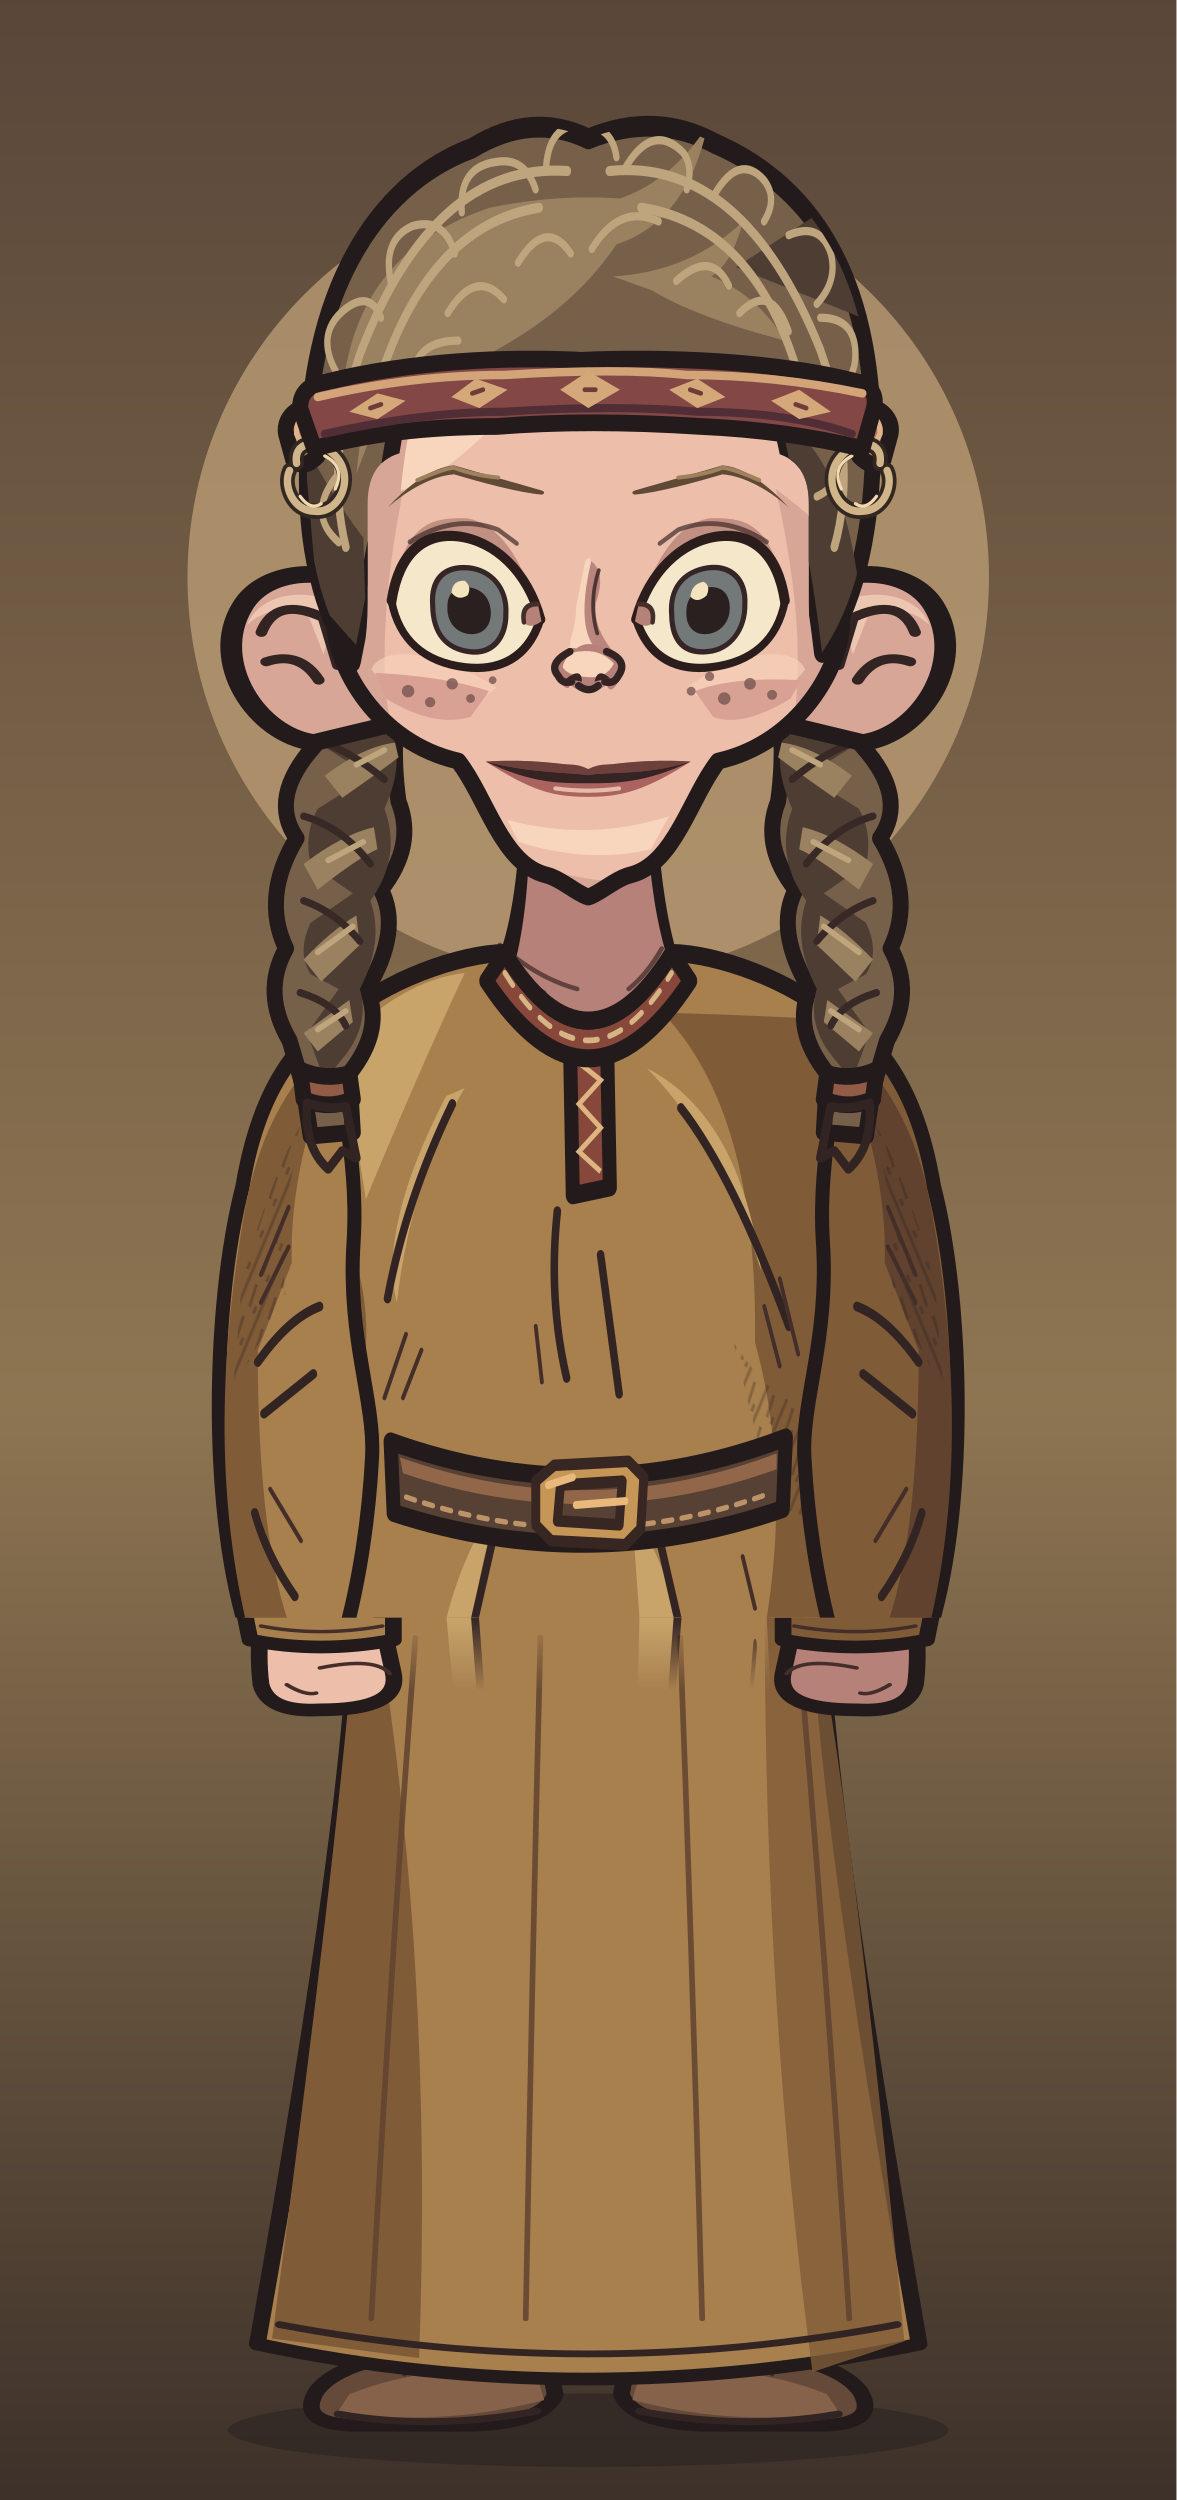
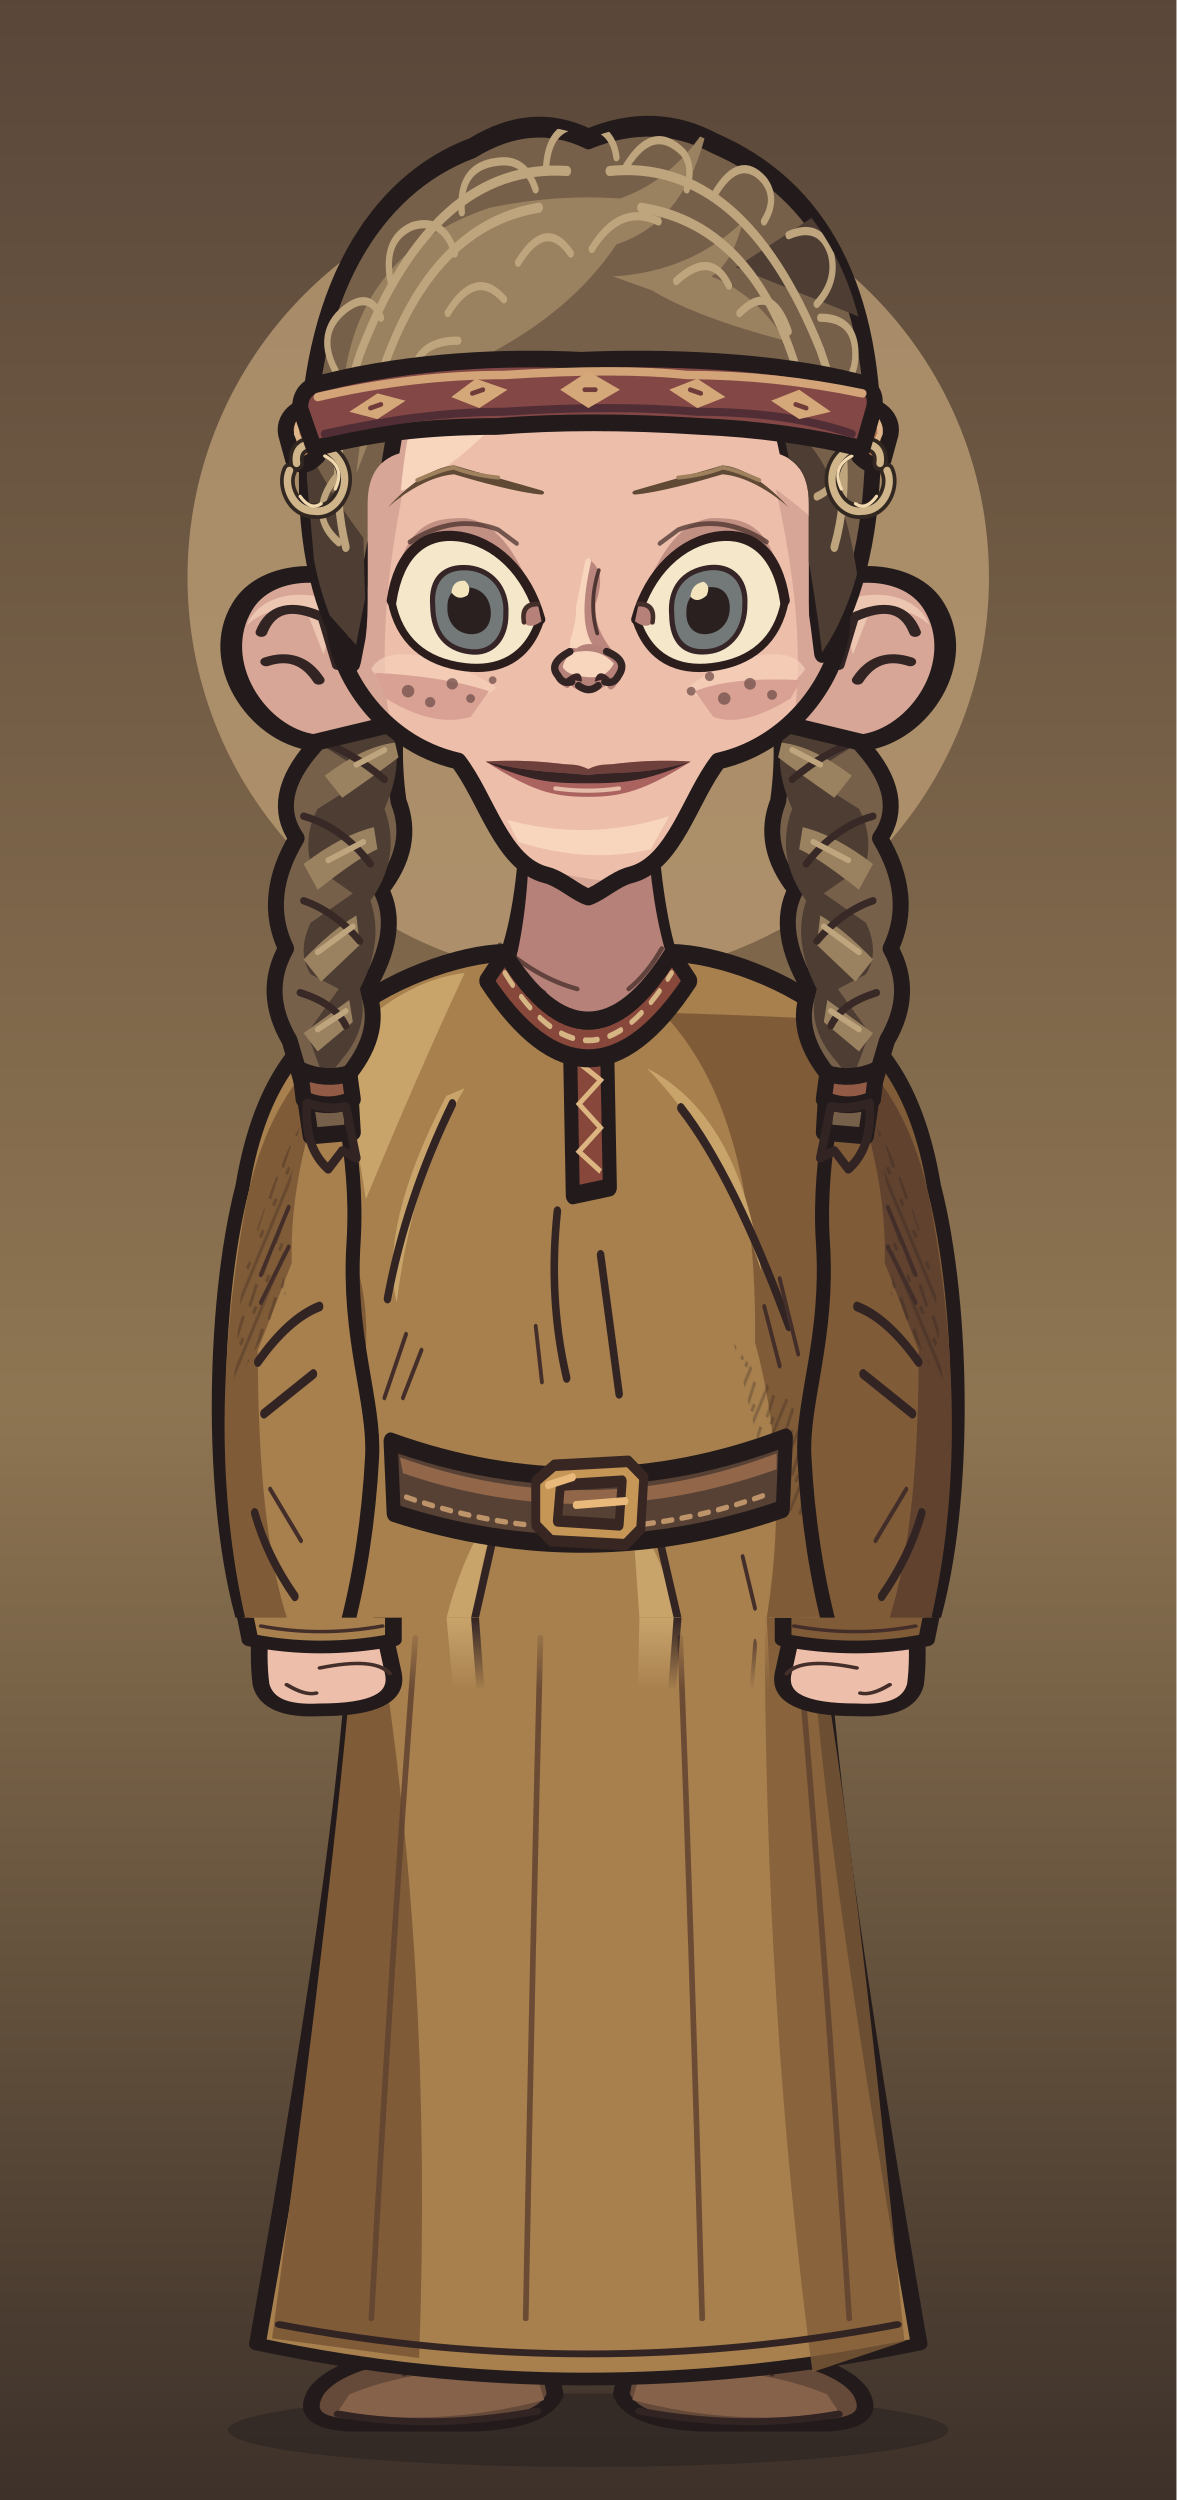
<svg xmlns="http://www.w3.org/2000/svg" xmlns:xlink="http://www.w3.org/1999/xlink" aria-labelledby="title" width="320" height="680" viewBox="0 0 320 680" role="img">
  <defs>
    <style>
      .edge {stroke:#231b1b;stroke-width:4.55;stroke-linecap:round;stroke-linejoin:round}
      .seam {fill:none;stroke:#332424;stroke-width:2.45;stroke-linecap:round;stroke-linejoin:round}
      .etch {fill:none;stroke:#442e2a;stroke-width:1.25;stroke-linecap:round}
      .hair-line {fill:none;stroke:#967661;stroke-width:1.45;stroke-linecap:round}
      .white {fill:#f5e7ca;stroke:#2a1d1c;stroke-width:2.65;stroke-linejoin:round}
      .label {fill:#efdfc1;font:600 20px Georgia,serif}
      .muted {fill:#b8aa96;font:13px 'Segoe UI',sans-serif}
      .section {fill:#dcbb8e;font:600 14px 'Segoe UI',sans-serif}
    </style>
    <linearGradient id="umber" x2="0" y2="1" gradientUnits="objectBoundingBox">
      <stop stop-color="#594639" />
      <stop offset=".56" stop-color="#8e7552" />
      <stop offset="1" stop-color="#3c3029" />
    </linearGradient>
    <linearGradient id="ash" x2="0" y2="1" gradientUnits="objectBoundingBox">
      <stop stop-color="#3b423d" />
      <stop offset=".56" stop-color="#7a7d67" />
      <stop offset="1" stop-color="#242b28" />
    </linearGradient>
    <linearGradient id="rose" x2="0" y2="1" gradientUnits="objectBoundingBox">
      <stop stop-color="#51404a" />
      <stop offset=".56" stop-color="#8a6972" />
      <stop offset="1" stop-color="#372c33" />
    </linearGradient>
    <pattern id="paper-grain" width="63" height="57" patternUnits="userSpaceOnUse">
      <path d="M1 16l2-1m21-4 5-2m16 7 6-1M12 32l3-1m16 11 4-1m20-14 4 1M4 51l5-1m41 0 9-2" fill="none" stroke="#231a1b" stroke-width=".85" opacity=".19" />
      <path d="M4 5l9-1m29 2 2-1M1 40l4-1m12 9 1-1m21-23 4-1m9 12 5-2" fill="none" stroke="#f0dbb5" stroke-width=".85" opacity=".23" />
      <path d="M16 19h.6m13-3h.7m28 6h.7m-39 15h.6m23 4h.6m-12 11h.7m29-39h.7" fill="none" stroke="#21191a" stroke-width="1.2" opacity=".28" stroke-linecap="round" />
    </pattern>
    <pattern id="ink-lines" width="7" height="9" patternUnits="userSpaceOnUse" patternTransform="rotate(28)">
      <path d="M1 -2V10m2.8-8 .6 6m1.9-1v5" stroke="#271d1d" stroke-width=".95" fill="none" opacity=".65" />
    </pattern>
    <radialGradient id="vignette" cx=".5" cy=".39" r=".72">
      <stop offset=".47" stop-color="#20191c" stop-opacity="0" />
      <stop offset="1" stop-color="#20191c" stop-opacity=".48" />
    </radialGradient>
    <g id="firs" fill="currentColor">
      <path d="M10 439Q15 379 12 300L9 220 15 146 15 54 19 80 21 147 28 230 25 326 29 439Z" />
      <path d="M17 169Q27 174 45 174L57 169 49 179 27 187 17 185                M18 194Q29 196 52 192L63 183 56 194 26 205 16 207                M15 225Q46 230 67 218L77 206 71 223 42 238 18 241                M17 252Q48 255 78 245L91 230 84 249 52 266 20 269                M14 282Q40 281 71 278L88 261 84 281 57 291 19 298                M19 312Q43 316 69 310L88 299 84 310 58 322 22 325" />
      <path d="M6 312 0 315V284L11 285M0 266 13 270V250L0 249M0 220 15 221 15 206 0 202                M0 180 16 181V167L0 165M0 141 15 150V138L0 133M0 112 17 127V118L0 104" />
      <path d="M64 440Q55 380 58 324L59 258 63 217 68 222 65 266 68 328 76 440Z                M63 291Q78 294 89 282L100 267 96 283 81 301 62 307                M63 323Q80 323 106 304L98 321 68 339                M63 316Q44 306 37 293L41 307 64 329Z" />
    </g>
    <g id="brambles" fill="none" stroke="currentColor" stroke-linecap="round" stroke-linejoin="round">
      <path stroke-width="3.8" d="M9 440Q13 401 21 380T26 333m-8 57Q39 375 43 352m-28 46Q6 377 0 376M41 440Q41 402 63 385m-20 44q26-6 39-30" />
      <path stroke-width="2" d="M23 364l14-13m-12 4-7-15m20 29 17-4m-15-1 1-11m13 49 2-17m2 14 18-5m-34 32q-12-10-17-10" />
    </g>
    <g id="night-scratches" fill="none" stroke="currentColor" stroke-width="1.2" stroke-linecap="round">
      <path d="M16 113q32-11 54-8m-30 9 16-3m184-40q19-4 44 1m-11 7 19 4                M24 335q33-3 68-16m-44 16 26-4m164-9q31 5 60-3m-39 8 38-3                M27 391q22-6 52-5m168 14q28-8 57-8m-40 11 24-4                M55 178l18-6m177 36 17 3m-12-4 17-1" />
    </g>
    <g id="shirt-setting">
      <rect width="320" height="440" fill="url(#umber)" />
      <path d="M60 187C49 137 74 84 122 63c51-23 107-8 139 35 30 40 23 101-1 135-24 36-65 54-110 49-44-4-79-42-90-95Z" fill="#c2a077" />
      <path d="M53 178C47 128 84 78 129 61m-65 160c22 43 65 68 103 66m82-187c19 20 27 48 24 72" fill="none" stroke="#c6a578" stroke-width="1.3" opacity=".65" />
      <path d="M50 217q24 8 64 1l-15 7-56 6m176-90q39-13 70-5l-26 4 28 2-64 6" fill="#856c54" opacity=".5" />
      <use xlink:href="#firs" style="color:#342827" opacity=".52" transform="translate(-26 8)" />
      <use xlink:href="#firs" style="color:#413128" opacity=".58" transform="translate(340 101) scale(-1 .81)" />
      <use xlink:href="#night-scratches" style="color:#dfbb87" opacity=".28" />
      <use xlink:href="#brambles" style="color:#291f22" opacity=".71" />
      <rect width="320" height="440" fill="url(#vignette)" />
      <rect width="320" height="440" fill="url(#paper-grain)" />
    </g>
    <g id="armor-setting">
      <rect width="320" height="440" fill="url(#ash)" />
      <path d="M48 164c1-51 34-91 83-101 48-11 98 1 130 36 37 39 36 93 8 136-20 30-75 59-121 49-56-12-101-60-100-120Z" fill="#a5a48a" />
      <path d="M54 144q8-48 53-66m108 5c39 15 61 39 68 68m-44 107q-41 31-93 30" fill="none" stroke="#bec0a0" stroke-width="1.2" opacity=".56" />
      <path d="M42 173q49-4 68 3l-43 6 25 3-49 4m151 35q47 10 104-6l-26 14-62 8Z" fill="#707764" opacity=".48" />
      <use xlink:href="#firs" style="color:#27312c" opacity=".64" transform="translate(-36 30)" />
      <use xlink:href="#firs" style="color:#303833" opacity=".75" transform="translate(324 45) scale(-.86 1.03)" />
      <use xlink:href="#brambles" style="color:#252a27" opacity=".62" transform="translate(319 10) scale(-1 1)" />
      <use xlink:href="#night-scratches" style="color:#d8d8a9" opacity=".28" transform="translate(-2 21)" />
      <rect width="320" height="440" fill="url(#vignette)" />
      <rect width="320" height="440" fill="url(#paper-grain)" />
    </g>
    <g id="woman-setting">
      <rect width="320" height="440" fill="url(#rose)" />
      <path d="M56 160C60 107 95 74 142 65c47-9 100 15 121 50 23 39 19 90-12 126-31 39-73 55-115 44-52-13-85-74-80-125Z" fill="#b18b83" />
      <path d="M61 126c15-36 40-55 84-63m97 38c27 25 36 61 29 98m-201 25q14 29 42 47" fill="none" stroke="#d0a69a" stroke-width="1.2" opacity=".58" />
      <path d="M44 235q40-4 76-1l-20 6-36 2 19 3-44 5m183-50q35 3 60-3l-24 9-31 2" fill="#775d65" opacity=".6" />
      <use xlink:href="#firs" style="color:#3b2b34" opacity=".58" transform="translate(-20 84) scale(.86 .91)" />
      <use xlink:href="#firs" style="color:#3d2e39" opacity=".68" transform="translate(327 54) scale(-.85 .98)" />
      <path d="M300 440q-2-82-6-173l-9-103 7-35 12 42 9 98 7 171Z                M294 195q-10-18-25-24l-15-1 13-4 11 2 18 15                M285 162q-13-22-34-27l-7 4 7-11 17 4 20 17                M303 242q-18-23-36-27l-13 3 15-9 11 2 21 15" fill="#3a2b33" opacity=".64" />
      <use xlink:href="#brambles" style="color:#2d2229" opacity=".8" transform="translate(12 6)" />
      <use xlink:href="#night-scratches" style="color:#e1b8a8" opacity=".28" transform="translate(0 7)" />
      <rect width="320" height="440" fill="url(#vignette)" />
      <rect width="320" height="440" fill="url(#paper-grain)" />
    </g>
    <pattern id="mail-rings" width="14" height="13" patternUnits="userSpaceOnUse" patternTransform="rotate(-7)">
      <path d="M-1 2q3-3 6 0 1 3-2 5Q0 8-1 5M6 2q3-3 6 0 1 3-2 5Q7 8 6 5M3 8q3-3 6 0 1 3-2 5-3 1-4-2M10 8q3-3 6 0" fill="none" stroke="#2d2c28" stroke-width="1.6" stroke-linecap="round" />
      <path d="M-.5 4q1.5-2 3-1m5 1q1.4-2 3-1M4 10q1.5-2 3-1m4 1q1.4-2 3-1" fill="none" stroke="#9a9b87" stroke-width="1.12" opacity=".78" stroke-linecap="round" />
    </pattern>
    <pattern id="armor-plates" width="47" height="24" patternUnits="userSpaceOnUse" patternTransform="translate(4 4) rotate(2)">
      <path d="M1 0l21 .7 1 18-3 3-17-1-1-4Zm24 1 19-1 2 15-3 7-19-2Z" fill="#85867a" stroke="#352e2a" stroke-width="1.75" stroke-linejoin="round" />
      <path d="M2 2l18 .2-.2 4L5 7 4 17Zm24 0 16-1 1 4-14 2-3 10Z" fill="#a9a58d" />
      <path d="M19 4l4 14-3 3-16-1 13-4Zm22 2 4 10-2 5-17-1 13-4Z" fill="#62655f" />
      <path d="M7 7l1-.5m6 12 3-2m16-7 5-1m-7 5 4-2" fill="none" stroke="#d0c0a0" stroke-width=".9" opacity=".76" />
      <path d="M6 12q2-2 2.7 1-1 2.2-2.7.5Zm12 1q1.8-2 2.4.6-1 2.6-2.5.8Zm11 1q1-2.2 2.8-1-.2 2.9-2.8 2.1Zm12-2q2.2-1.4 2.3.8-1 2.3-2.3.5Z" fill="#3c342d" />
    </pattern>
    <clipPath id="portrait-frame">
      <rect width="320" height="440" />
    </clipPath>
    <clipPath id="wardrobe-torso-mask">
      <path d="M133 273 C119 273 93 280 80 290 C77 305 86 322 84 346 C82 370 91 386 90 400 C89 415 86 431 81 445 H239 C234 431 231 415 230 400 C229 386 238 370 236 346 C234 322 243 305 240 290 C227 280 201 273 187 273 Q160 307 133 273Z" />
    </clipPath>
    <clipPath id="face-shape-clip">
      <path d="M 160 54 C 194 54 221 71 225 128 C 226 143 229 156 229 169 C 229 181 217.52 202 195.4 207 C 187.636 217 183.5 235 171.44 238 C 167.44 239 163.168 243 160 244 C 156.832 243 152.56 239 148.56 238 C 136.5 235 132.364 217 124.6 207 C 102.48 202 91 181 91 169 C 91 156 94 143 95 128 C 99 71 126 54 160 54 Z" />
    </clipPath>
    <clipPath id="face-features-eye-left">
      <path d="M-21 0 C-19 -13 -12 -19 -3 -19 C7 -19 16 -12 19.5 0 C16 11 8 15 -1 15 C-12 15 -19 10 -21 0Z" />
    </clipPath>
    <clipPath id="face-features-eye-right">
      <path d="M-21 0 C-19 -13 -12 -19 -3 -19 C7 -19 16 -12 19.5 0 C16 11 8 15 -1 15 C-12 15 -19 10 -21 0Z" />
    </clipPath>
    <clipPath id="face-features-nose-bridge">
      <path d="M154 144H167V179L172 185V187H149V185L154 179Z" />
    </clipPath>
    <clipPath id="headgear-hair-face">
      <path d="M25 0H295V337H25ZM110 122.982Q100 124.982 100 136.982V164Q100 178 96 186Q160 177 224 186Q220 178 220 164V136.982Q220 124.982 210 122.982Z" />
    </clipPath>
    <clipPath id="hair-crown-clip">
      <path d="M93 176Q79 159 80 133C80 96 99 72 127 64Q144 56 160 62Q179 56 196 63C226 73 242 95 241 131Q240 159 226.5 174Q223 151 214 121Q196 108 177 119 Q157 126 141 115 Q123 108 106 121Q101 145 93 176Z" />
    </clipPath>
    <clipPath id="full-costume-join-outline">
      <path d="M97 435 Q97 500 70 700 Q159 725 250 700 Q223 495 223 435Z" />
    </clipPath>
    <linearGradient id="full-costume-join-fade" x1="0" y1="0" x2="0" y2="1">
      <stop offset="0" stop-color="#fff" />
      <stop offset="1" stop-color="#000" />
    </linearGradient>
    <mask id="full-costume-join-mask" maskUnits="userSpaceOnUse" x="0" y="440" width="320" height="26">
      <rect x="0" y="440" width="320" height="26" fill="url(#full-costume-join-fade)" />
    </mask>
  </defs>
  <g data-part="full-costume">
    <rect width="320" height="680" fill="url(#umber)" />
    <circle cx="160" cy="157" r="109" fill="#b99b73" opacity=".8" />
    <ellipse cx="160" cy="661" rx="98" ry="10" fill="#261f20" opacity=".5" />
    <g transform="matrix(1 0 0 .76 0 105.6)">
      <g>
        <g transform="translate(9 0)">
          <path d="M99 689Q119 683 138 691L142 718Q139 728 120 729H86Q72 728 77 717Q82 708 99 704Z" fill="#654939" class="edge" />
          <path d="M86 718Q108 706 137 711L139 720Q110 730 83 724Z" fill="#87624a" />
          <path d="M101 711L103 700Q115 704 136 707" class="etch" />
          <path d="M83 725Q108 731 137 724" class="seam" />
        </g>
      </g>
      <g transform="translate(320 0) scale(-1 1)">
        <g transform="translate(9 0)">
          <path d="M99 689Q119 683 138 691L142 718Q139 728 120 729H86Q72 728 77 717Q82 708 99 704Z" fill="#654939" class="edge" />
          <path d="M86 718Q108 706 137 711L139 720Q110 730 83 724Z" fill="#87624a" />
          <path d="M101 711L103 700Q115 704 136 707" class="etch" />
          <path d="M83 725Q108 731 137 724" class="seam" />
        </g>
      </g>
      <path d="M97 435 Q97 500 70 700 Q159 725 250 700 Q223 495 223 435Z" fill="#a8804e" class="edge" />
      <path d="M102 437 Q118 562 114 705 L74 698 Q92 522 97 437Z" fill="#805b37" />
      <path d="M208 439Q208 582 221 710 L246 699 Q231 499 221 437Z" fill="#805b37" opacity=".79" />
      <path d="M113 447 Q107 550 101 691" fill="none" stroke="#60422f" stroke-width="1.55" stroke-linecap="round" opacity=".85" />
      <path d="M147 447 Q145 550 143 691" fill="none" stroke="#60422f" stroke-width="1.55" stroke-linecap="round" opacity=".85" />
      <path d="M185 447 Q188 550 191 691" fill="none" stroke="#60422f" stroke-width="1.55" stroke-linecap="round" opacity=".85" />
      <path d="M217 447 Q224 550 231 691" fill="none" stroke="#60422f" stroke-width="1.55" stroke-linecap="round" opacity=".85" />
      <path d="M76 693Q160 714 244 693" class="seam" />
      <g clip-path="url(#full-costume-join-outline)" mask="url(#full-costume-join-mask)">
        <use transform="matrix(1 0 0 -4 0 2200)" xlink:href="#full-costume-upper" />
      </g>
      <g>
-         <path d="M71 441 Q70 454 71 464 Q73 474 87 473Q109 473 107 460 L104 442Z" fill="#edbeaa" class="edge" />
+         <path d="M71 441 Q70 454 71 464 Q73 474 87 473Q109 473 107 460 L104 442Z" fill="#edbeaa" class="edge" data-part="hand" />
        <path d="M87 458Q102 454 106 460 M78 464q5 4 8 3" class="etch" />
        <path d="M66 435H107L107 448Q87 453 68 448Z" fill="#a8804e" class="edge" />
        <path d="M71 443Q87 447 104 443" class="etch" />
      </g>
      <g transform="translate(320 0) scale(-1 1)">
-         <path d="M71 441 Q70 454 71 464 Q73 474 87 473Q109 473 107 460 L104 442Z" fill="#b68179" class="edge" />
+         <path d="M71 441 Q70 454 71 464 Q73 474 87 473Q109 473 107 460 L104 442Z" fill="#edbeaa" class="edge" data-part="hand" />
        <path d="M87 458Q102 454 106 460 M78 464q5 4 8 3" class="etch" />
        <path d="M66 435H107L107 448Q87 453 68 448Z" fill="#805b37" class="edge" />
        <path d="M71 443Q87 447 104 443" class="etch" />
      </g>
    </g>
  </g>
  <g clip-path="url(#portrait-frame)" id="full-costume-upper">
    <g data-part="neck">
      <g id="face-shape-neck">
        <path d="M 144 219 Q 143 249 137 263 Q 130 270 114 278 L 131 301 189 301 206 278 Q 190 270 183 263 Q 178 250 176 219 Z" fill="#e0b09f" class="edge" />
        <path d="M 144 224 176 224 Q 177 247 182 262 Q 178 275 160 277 Q 142 275 139 266 Q 144 249 144 224 Z" fill="#b68179" />
        <path d="M 136 257 q 10 9 21 12 m -16 -3 7 4 m 32 -12 q -4 7 -9 11" class="etch" opacity=".75" />
      </g>
    </g>
    <g data-part="wardrobe" transform="matrix(0.84 0 0 1.08 25.6 -35.6)">
      <path d="M91 284 C69 291 54 304 48 332 C38 362 37 415 50 445 H92 L109 336Z" fill="#a8804e" class="edge" />
      <path d="M49 337 Q56 308 80 294 Q63 326 64 351 L53 373 Q53 421 64 444 H50 Q35 397 49 337Z" fill="#805b37" />
      <path d="M48 354 Q59 326 68 315 Q59 342 62 359 L45 383Z" fill="url(#ink-lines)" opacity=".44" />
      <path d="M53 376 q10 -11 20 -14 m-18 27 16 -10 M52 414 q4 11 13 21" class="seam" />
      <path d="M54 354 l9 -17 m-9 24 9 -14 m-6 61 10 13" class="etch" />
      <g transform="translate(320 0) scale(-1 1)">
        <path d="M91 284 C69 291 54 304 48 332 C38 362 37 415 50 445 H92 L109 336Z" fill="#805b37" class="edge" />
        <path d="M49 337 Q56 308 80 294 Q63 326 64 351 L53 373 Q53 421 64 444 H50 Q35 397 49 337Z" fill="#60422f" />
        <path d="M48 354 Q59 326 68 315 Q59 342 62 359 L45 383Z" fill="url(#ink-lines)" opacity=".44" />
        <path d="M53 376 q10 -11 20 -14 m-18 27 16 -10 M52 414 q4 11 13 21" class="seam" />
        <path d="M54 354 l9 -17 m-9 24 9 -14 m-6 61 10 13" class="etch" />
      </g>
      <path d="M133 273 C119 273 93 280 80 290 C77 305 86 322 84 346 C82 370 91 386 90 400 C89 415 86 431 81 445 H239 C234 431 231 415 230 400 C229 386 238 370 236 346 C234 322 243 305 240 290 C227 280 201 273 187 273 Q160 307 133 273Z" fill="#a8804e" />
      <g data-part="torso" clip-path="url(#wardrobe-torso-mask)">
        <path d="M80 296 Q99 280 120 278 Q105 303 88 335Z" fill="#c8a46b" />
        <path d="M184 288 Q227 289 240 290 L257 444 H217 Q226 405 214 371 Q215 313 184 288Z" fill="#805b37" />
        <path d="M81 344 Q91 359 87 381 L72 402 L64 359Z" fill="#805b37" />
        <path d="M207 371 Q223 390 235 386 L234 416 L220 412Z" fill="url(#ink-lines)" opacity=".42" />
        <path d="M120 307 Q103 329 98 361 Q92 342 114 309Z M179 302 Q209 314 216 353 Q203 321 179 302Z" fill="#c8a46b" />
        <path d="M133 409 Q124 426 123 444 H113 Q119 423 133 409Z M174 412 Q184 426 192 445 H177Z" fill="#c8a46b" />
        <path d="M116 311 Q101 335 95 360 M190 312 Q207 329 225 367 M150 338 q-3 22 3 42 m11 -31 6 35 M129 421 l-7 24 m60 -28 8 27" class="seam" />
        <path d="M101 369 l-7 16 m12 -12 -6 12 M222 355 l6 19 m-11 -12 5 15 M143 367 l2 14 m65 44 4 13" class="etch" />
        <path d="M154 292h12l1 40-12 2Z" fill="#87483b" class="edge" />
        <path d="M156 300l8 5-7 6 7 6-7 6 7 5" fill="none" stroke="#ddb581" stroke-width="1.4" />
        <path d="M133 273 Q160 307 187 273 L193 280 Q160 319 127 280Z" fill="#87483b" class="edge" />
        <path d="M133 278 Q160 312 187 278" fill="none" stroke="#d6b585" stroke-width="1.45" stroke-dasharray="4 4" stroke-linecap="round" />
      </g>
      <path d="M133 273 C119 273 93 280 80 290 C77 305 86 322 84 346 C82 370 91 386 90 400 C89 415 86 431 81 445 H239 C234 431 231 415 230 400 C229 386 238 370 236 346 C234 322 243 305 240 290 C227 280 201 273 187 273 Q160 307 133 273Z" fill="none" class="edge" />
      <g data-part="belt" clip-path="url(#wardrobe-torso-mask)">
        <path d="M96 396 Q160 414 224 395 L223 413 Q160 430 97 414Z" fill="#574034" class="edge" />
        <path d="M99 400 Q160 417 221 399 L221 403 Q160 420 100 404Z" fill="#916649" />
        <path d="M101 410 Q160 426 219 409" fill="none" stroke="#bd9369" stroke-width="1.35" stroke-dasharray="3 3" stroke-linecap="round" />
        <path d="M149 402l24 -1 5 4-1 13-5 4-24 -1-5 -4v-11Z M151 407l-1 9 20 1 1 -11Z" fill="#c69657" fill-rule="evenodd" stroke="#372621" stroke-width="2.9" stroke-linejoin="round" />
        <path d="M156 412l16 -1m-25 -4 8 -2" fill="none" stroke="#e9b97b" stroke-width="2" stroke-linecap="round" />
      </g>
    </g>
    <g id="hair-braid" transform="matrix(0.956 0 0 1 7.059 0)">
      <g transform="translate(0 10)">
        <path d="M220 155C232 169 227 181 238 193Q251 207 243 218q10 16 3 30 7 12-1 25l-4 13-2 13-12-1 1-16q-10-12-5-23-10-16-4-27-10-12-5-24C218 181 208 169 220 155Z" fill="#77604a" class="edge" />
        <path d="M229 184Q235 188 237 192l-15 9 15 9q4 7 2 15l-12 8 12 8q4 8 0 14l-8 4 9 12-5 13-5-6q-8-9-5-19-7-13-3-24-9-12-4-25-7-15 0-24Z" fill="#4d3d33" />
        <path d="M215 192q9 1 20 9l-5 6q-12-8-16-11Zm6 23q9 2 20 10l-4 7q-12-9-17-11Zm5 24q7 4 15 12l-5 6-11-10Zm2 23 13 9-4 5-10-8Z" fill="#9a8160" />
        <path d="M218 202q10-8 20-11m-16 34q8-10 19-13m-16 34q7-8 16-11m-12 34q3-6 13-9" fill="none" stroke="#382927" stroke-width="2" stroke-linecap="round" stroke-linejoin="round" />
        <path d="M218 194l8 4m-2 21 10 5m-7 18 10 7m-8 16 8 5" fill="none" stroke="#bea57d" stroke-width="1.6" stroke-linecap="round" stroke-linejoin="round" />
        <path d="M228 282q7 2 14-1l-1 8q-7 3-14 0Z" fill="#925b45" class="edge" />
        <path d="M229 291q5 1 11-1 1 12-6 18l-4-5-4 2Z" fill="#4d3d33" class="seam" />
      </g>
      <g transform="translate(320 0) scale(-1 1)">
        <g transform="translate(0 10)">
          <path d="M220 155C232 169 227 181 238 193Q251 207 243 218q10 16 3 30 7 12-1 25l-4 13-2 13-12-1 1-16q-10-12-5-23-10-16-4-27-10-12-5-24C218 181 208 169 220 155Z" fill="#77604a" class="edge" />
          <path d="M229 184Q235 188 237 192l-15 9 15 9q4 7 2 15l-12 8 12 8q4 8 0 14l-8 4 9 12-5 13-5-6q-8-9-5-19-7-13-3-24-9-12-4-25-7-15 0-24Z" fill="#4d3d33" />
          <path d="M215 192q9 1 20 9l-5 6q-12-8-16-11Zm6 23q9 2 20 10l-4 7q-12-9-17-11Zm5 24q7 4 15 12l-5 6-11-10Zm2 23 13 9-4 5-10-8Z" fill="#9a8160" />
          <path d="M218 202q10-8 20-11m-16 34q8-10 19-13m-16 34q7-8 16-11m-12 34q3-6 13-9" fill="none" stroke="#382927" stroke-width="2" stroke-linecap="round" stroke-linejoin="round" />
          <path d="M218 194l8 4m-2 21 10 5m-7 18 10 7m-8 16 8 5" fill="none" stroke="#bea57d" stroke-width="1.6" stroke-linecap="round" stroke-linejoin="round" />
          <path d="M228 282q7 2 14-1l-1 8q-7 3-14 0Z" fill="#925b45" class="edge" />
          <path d="M229 291q5 1 11-1 1 12-6 18l-4-5-4 2Z" fill="#4d3d33" class="seam" />
        </g>
      </g>
    </g>
    <g id="face-shape">
      <g id="face-shape-ears">
        <g transform="translate(101 179) scale(-1.3 1)">
          <path d="M -4 -15 C 7 -26 22 -25 27 -14 C 34 1 24 21 12 23 L -4 18 Z" fill="#d7a696" class="edge" />
          <path d="M 7 -15 C 16 -20 24 -16 26 -9 C 22 -14 16 -14 13 -11 L 10 -1 Z" fill="#f8d6be" opacity=".66" />
          <path d="M 23 -7 Q 20 -17 10 -11 L 7 2 M 22 1 Q 15 -2 11 6" class="seam" />
        </g>
        <g transform="translate(219 179) scale(1.3 1)">
          <path d="M -4 -15 C 7 -26 22 -25 27 -14 C 34 1 24 21 12 23 L -4 18 Z" fill="#d7a696" class="edge" />
          <path d="M 7 -15 C 16 -20 24 -16 26 -9 C 22 -14 16 -14 13 -11 L 10 -1 Z" fill="#f8d6be" opacity=".66" />
          <path d="M 23 -7 Q 20 -17 10 -11 L 7 2 M 22 1 Q 15 -2 11 6" class="seam" />
        </g>
      </g>
      <path d="M 160 54 C 194 54 221 71 225 128 C 226 143 229 156 229 169 C 229 181 217.52 202 195.4 207 C 187.636 217 183.5 235 171.44 238 C 167.44 239 163.168 243 160 244 C 156.832 243 152.56 239 148.56 238 C 136.5 235 132.364 217 124.6 207 C 102.48 202 91 181 91 169 C 91 156 94 143 95 128 C 99 71 126 54 160 54 Z" fill="#edbeaa" />
      <g clip-path="url(#face-shape-clip)">
        <path d="M 70 141 Q 104 91 123 84 Q 102 148 105 189 Q 110 231 160 239 Q 192 244 211 214 Q 223 186 211 133 Q 235 151 250 174 L 250 265 70 265 Z" fill="#d8a697" />
        <path d="M 109 133.5 Q 114 80 142 79 Q 173 70 195 88 Q 174 79 152 93 Q 130 126 109 133.5 Z" fill="#f8d6be" />
        <g transform="translate(160 0) scale(-1 1)">
          <path d="M 25 187 C 37 179 55 174 59 182 C 55 189 34 196 25 187 Z" fill="#f8d6be" opacity=".605" />
          <path d="M 27 188 Q 39 184 58 183 L 55 190 Q 42 198 32 195 Z" fill="#d9a194" />
        </g>
        <g transform="translate(160 0) scale(1 1)">
          <path d="M 27 187 C 37 179 55 174 59 182 C 55 189 34 196 27 187 Z" fill="#f8d6be" opacity=".605" />
          <path d="M 29 188 Q 39 184 58 185 L 55 190 Q 42 198 34 195 Z" fill="#d9a194" />
        </g>
        <path d="M 92 183 Q 99 211 120 232 L 132 247 119 248 Q 98 234 85 212 Z M 229 184 Q 224 217 203 241 L 193 250 209 247 Q 230 233 240 211 Z" fill="url(#ink-lines)" opacity=".14" />
        <path d="M 138 223 Q 160 229 182 222 L 177 231 Q 160 235 141 229 Z" fill="#f8d6be" />
        <circle cx="111" cy="188" r="1.7" fill="#76534e" opacity=".78" />
        <circle cx="117" cy="191" r="1.4" fill="#76534e" opacity=".78" />
        <circle cx="123" cy="186" r="1.55" fill="#76534e" opacity=".78" />
        <circle cx="128" cy="190" r="1.2" fill="#76534e" opacity=".78" />
        <circle cx="134" cy="185" r="1.05" fill="#76534e" opacity=".78" />
        <circle cx="188" cy="188" r="1.2" fill="#76534e" opacity=".78" />
        <circle cx="193" cy="184" r="1.25" fill="#76534e" opacity=".78" />
        <circle cx="197" cy="190" r="1.7" fill="#76534e" opacity=".78" />
        <circle cx="204" cy="186" r="1.6" fill="#76534e" opacity=".78" />
        <circle cx="210" cy="189" r="1.35" fill="#76534e" opacity=".78" />
      </g>
      <path d="M 160 54 C 194 54 221 71 225 128 C 226 143 229 156 229 169 C 229 181 217.52 202 195.4 207 C 187.636 217 183.5 235 171.44 238 C 167.44 239 163.168 243 160 244 C 156.832 243 152.56 239 148.56 238 C 136.5 235 132.364 217 124.6 207 C 102.48 202 91 181 91 169 C 91 156 94 143 95 128 C 99 71 126 54 160 54 Z" fill="none" class="edge" />
    </g>
    <g clip-path="url(#face-shape-clip)">
      <g data-part="eyes">
        <g transform="matrix(1 0.12 0 1.04 127.5 166)">
          <path d="M-21 0 C-18 -22 -9 -23 -1 -24 Q12 -24 19.5 0Z" fill="#b68179" opacity=".78" />
          <path d="M-16 -16 Q-4 -25 8 -22 L13 -19" class="etch" opacity=".72" />
          <path d="M-21 0 C-19 -13 -12 -19 -3 -19 C7 -19 16 -12 19.5 0 C16 11 8 15 -1 15 C-12 15 -19 10 -21 0Z" class="white" style="stroke-width:2.15" />
          <g clip-path="url(#face-features-eye-left)">
            <g transform="translate(0 0) scale(1 1)">
              <path d="M-9.8 0 C-10.4 -7 -6.6 -10.9 0 -11.1 C6.1 -11.2 10.5 -7 10.1 -.3 C10.2 5.9 6.4 11 0 10.8 C-6.1 10.7 -9.7 7.2 -9.8 0Z" fill="#737879" stroke="#352526" stroke-width="1.4" />
              <path d="M-5.8 -.2C-5.9-3.8-3.5-6 .1-6 3.8-6 6-3.6 6 .1 6 3.9 3.3 6.3-.2 6.2-3.9 6.1-6 3.3-5.8-.2Z" fill="#2a2020" />
              <path d="M-4.7-4.1Q-4.4-7.4-1.1-7.6 .9-6.3-.3-3.9-2.9-2-4.7-4.1Z" fill="#f3e4bd" />
            </g>
          </g>
          <path d="M-21 0 C-19 -13 -12 -19 -3 -19 C7 -19 16 -12 19.5 0" fill="none" stroke="#2a1d1c" stroke-width="2.65" stroke-linecap="round" />
          <path d="M18.8 -3.8 Q14.2 -3.4 15 1.4 Q16.5 3.2 19.8 .6Z" fill="#b68179" />
          <path d="M18.8 -3.8 Q14.2 -3.4 15 1.4" class="etch" />
        </g>
        <g transform="matrix(-1 0.12 0 1.04 192.5 166)">
          <path d="M-21 0 C-18 -22 -9 -23 -1 -24 Q12 -24 19.5 0Z" fill="#b68179" opacity=".78" />
          <path d="M-16 -16 Q-4 -25 8 -22 L13 -19" class="etch" opacity=".72" />
          <path d="M-21 0 C-19 -13 -12 -19 -3 -19 C7 -19 16 -12 19.5 0 C16 11 8 15 -1 15 C-12 15 -19 10 -21 0Z" class="white" style="stroke-width:2.15" />
          <g clip-path="url(#face-features-eye-right)">
            <g transform="translate(0 0) scale(-1 1)">
              <path d="M-9.8 0 C-10.4 -7 -6.6 -10.9 0 -11.1 C6.1 -11.2 10.5 -7 10.1 -.3 C10.2 5.9 6.4 11 0 10.8 C-6.1 10.7 -9.7 7.2 -9.8 0Z" fill="#737879" stroke="#352526" stroke-width="1.4" />
              <path d="M-5.8 -.2C-5.9-3.8-3.5-6 .1-6 3.8-6 6-3.6 6 .1 6 3.9 3.3 6.3-.2 6.2-3.9 6.1-6 3.3-5.8-.2Z" fill="#2a2020" />
              <path d="M-4.7-4.1Q-4.4-7.4-1.1-7.6 .9-6.3-.3-3.9-2.9-2-4.7-4.1Z" fill="#f3e4bd" />
            </g>
          </g>
          <path d="M-21 0 C-19 -13 -12 -19 -3 -19 C7 -19 16 -12 19.5 0" fill="none" stroke="#2a1d1c" stroke-width="2.65" stroke-linecap="round" />
          <path d="M18.8 -3.8 Q14.2 -3.4 15 1.4 Q16.5 3.2 19.8 .6Z" fill="#b68179" />
          <path d="M18.8 -3.8 Q14.2 -3.4 15 1.4" class="etch" />
        </g>
      </g>
      <g data-part="brows">
        <g transform="matrix(1 0 0 1 127.5 135)">
          <path d="M-22 3 C-17 -2.536 -10 -8.018 -4 -8.418 C3 -6.318 14 -3.318 20 -1.536 Q21 -1 20 -0.464 C14 -0.882 3 -3.882 -4 -5.982 C-10 -5.582 -17 -1.464 -22 3Z" fill="#604935" />
          <path d="M-14 -4.4 Q-7 -7.5 -4 -7.8 Q1 -5.8 8 -5.1" fill="none" stroke="#a0815e" stroke-width="1.1" stroke-linecap="round" />
        </g>
        <g transform="matrix(-1 0 0 1 192.5 135)">
          <path d="M-22 3 C-17 -2.536 -10 -8.018 -4 -8.418 C3 -6.318 14 -3.318 20 -1.536 Q21 -1 20 -0.464 C14 -0.882 3 -3.882 -4 -5.982 C-10 -5.582 -17 -1.464 -22 3Z" fill="#604935" />
          <path d="M-14 -4.4 Q-7 -7.5 -4 -7.8 Q1 -5.8 8 -5.1" fill="none" stroke="#a0815e" stroke-width="1.1" stroke-linecap="round" />
        </g>
      </g>
      <g data-part="nose" transform="translate(160 160) scale(.82 .82) translate(-160 -160)">
        <g clip-path="url(#face-features-nose-bridge)">
          <path d="M159 151 Q161 148 161 154 Q157 169 162 177 L158 183 152 182 Q156 174 156 166Z" fill="#f8d6be" />
          <path d="M161 151 Q166 155 162.5 165 Q161.5 174 170 183 L167 187 161 178 Q156.5 170 161 151Z" fill="#b68179" opacity=".93" />
          <path d="M163.5 154 Q160 165 163 175" class="etch" opacity=".9" />
        </g>
        <path d="M156 180 Q160 177 165 180 C167 180 166.09 180 168.5 182 Q172.5 186 170.5 190 Q167.5 196 166.09 192 Q160 197 153.91 192 Q153.5 195 149.5 190 Q147.5 186 151.5 183 Q154 179 156 180Z" fill="#b68179" />
        <path d="M157 181 Q164 180 168.5 185 Q165.95 190 160 189.5 Q152.775 189 151.5 186 Q153 181 157 181Z" fill="#f8d6be" />
        <path d="M153.91 181 Q146.5 185 150.0 189 Q151.5 192 154.5 191 M166.09 181 Q173.5 184 170.0 189 Q168.5 192 165.5 191" class="seam" />
        <path d="M152.65 190 q5.25 -4 5.25 1 q-5.25 -1 -5.25 -1Z M162.1 191 q1 -5 5.25 -1 q-2 0 -5.25 1Z" fill="#3b2524" />
        <path d="M156.8 192.3 Q160.25 195 163.3 192.3" class="seam" />
      </g>
      <g data-part="mouth" transform="translate(160 160) scale(.82 .82) translate(-160 -160)">
        <path d="M126 217.5 C141.3 216.5 151 218.5 154 218.5 Q157 218.5 160 220.0 Q163 218.5 166 218.5 C169 218.5 178.7 216.5 194 217.5 C178.7 227.2 171 229.2 160 229.2 C148 229.2 141.3 227.2 126 217.5Z" fill="#aa635f" />
        <path d="M126 217.5 C141.3 216.5 151 218.5 154 218.5 Q157 218.5 160 220.0 Q163 218.5 166 218.5 C169 218.5 178.7 216.5 194 217.5 C178.7 222.25 167 220.7 160 222 C153 221 141.3 221.4 126 217.5Z" fill="#56322f" opacity=".72" />
        <path d="M126 217.5 C141.3 221.4 153 221 160 222 C167 220.7 178.7 222.25 194 217.5 C178.7 224.7 169 224.7 160 224.7 C150 224.7 141.3 224.7 126 217.5Z" fill="#362324" />
        <path d="M149.12 226.4 Q160 227.9 170.2 226.4" fill="none" stroke="#f8d6be" stroke-width="1.4" stroke-linecap="round" opacity=".76" />
      </g>
    </g>
    <g id="hair-front">
      <g clip-path="url(#headgear-hair-face)">
        <g transform="matrix(0.956 0 0 1.247 7.059 -39.529)">
          <path d="M93 176Q79 159 80 133C80 96 99 72 127 64Q144 56 160 62Q179 56 196 63C226 73 242 95 241 131Q240 159 226.5 174Q223 151 214 121Q196 108 177 119 Q157 126 141 115 Q123 108 106 121Q101 145 93 176Z" fill="#77604a" class="edge" />
          <g clip-path="url(#hair-crown-clip)">
            <path d="M91 112q6-26 41-35 19-3 37-2 15-4 25-16-6 21-26 26-13 15-39 25l-28 11-7 14 3-19Zm76-20q22-1 37-12-3 9-9 12 13 4 21 14-25-5-38-11Z" fill="#9a8160" />
            <path d="M79 128q8 12 17 21l1 26-14-12Zm123-38 26-13 13 25Z M210 121q22 7 27 39l-11 21Z" fill="#4d3d33" />
            <path d="M154 69Q116 67 95 109Q85 132 91 151M146 77Q114 81 100 116 M166 69Q204 66 226 108Q237 132 230 151M175 77Q209 81 221 117" fill="none" stroke="#bea57d" stroke-width="2.2" stroke-linecap="round" stroke-linejoin="round" />
            <path d="M90 115q-9-10 1-16 7-4 10 2m3-7q-3-10 6-13 9-2 12 6m2-9q-1-10 10-11 8-1 11 6m3-5q1-10 12-9 7 1 8 7m2 3q8-11 17-4 3 3 1 8m8 1q7-9 14-3 4 4 0 9m7 3q9-3 12 4 2 6-4 11m1 3q10 0 10 8 0 5-5 8M93 128q-10-1-7-10m13 9q6-10 15-6m-4-7q1-8 13-8m-3-6q8-10 16-3m4-8q8-10 15-2m6-1q8-10 19-6m5 13q10-7 15 1m3 6q9-7 14 4m6 20q9 0 9 8-1 6-7 8M89 150q-9-6-1-14" fill="none" stroke="#bea57d" stroke-width="1.8" stroke-linecap="round" stroke-linejoin="round" />
          </g>
        </g>
      </g>
    </g>
    <g id="headgear-child_rus_browband">
      <g transform="matrix(0.956 0 0 1 7.059 1)">
        <g>
          <path d="M236 110 C241 108 247 112 246 117 L244 124 Q241 127 237 123 L235 117 Z" fill="#b87653" class="edge" />
          <path d="M238 113 Q243 111 243 117 L241 121" fill="none" stroke="#deb58a" stroke-width="1.5" stroke-linecap="round" />
          <path d="M243 125 C244 119 237 118 232 123 C226 129 231 139 238 138 C244 138 247 131 245 127" fill="none" stroke="#322821" stroke-width="4.2" stroke-linecap="round" />
          <path d="M243 125 C244 119 237 118 232 123 C226 129 231 139 238 138 C244 138 247 131 245 127" fill="none" stroke="#d0b58a" stroke-width="2.1" stroke-linecap="round" />
          <path d="M235 123 Q229 126 232 132 M236 136 q3 2 6-2" fill="none" stroke="#f1d8ae" stroke-width="0.9" stroke-linecap="round" />
        </g>
        <g transform="translate(320 0) scale(-1 1)">
          <path d="M236 110 C241 108 247 112 246 117 L244 124 Q241 127 237 123 L235 117 Z" fill="#b87653" class="edge" />
          <path d="M238 113 Q243 111 243 117 L241 121" fill="none" stroke="#deb58a" stroke-width="1.5" stroke-linecap="round" />
          <path d="M243 125 C244 119 237 118 232 123 C226 129 231 139 238 138 C244 138 247 131 245 127" fill="none" stroke="#322821" stroke-width="4.2" stroke-linecap="round" />
          <path d="M243 125 C244 119 237 118 232 123 C226 129 231 139 238 138 C244 138 247 131 245 127" fill="none" stroke="#d0b58a" stroke-width="2.1" stroke-linecap="round" />
          <path d="M235 123 Q229 126 232 132 M236 136 q3 2 6-2" fill="none" stroke="#f1d8ae" stroke-width="0.9" stroke-linecap="round" />
        </g>
        <path d="M78 110 Q78 104 85 103 C110 97 137 96 158 97 C181 96 213 97 237 103 Q243 105 241 111 L238 121 Q216 116 192 115 Q160 113 134 115 Q104 115 82 121 Z" fill="#834745" class="edge" />
        <path d="M83 107 Q110 101 136 101 Q169 99 188 101 Q213 101 238 106" fill="none" stroke="#d2a477" stroke-width="2.3" stroke-linecap="round" />
        <path d="M85 117 Q113 111 136 111 Q168 109 191 111 Q217 111 235 117" fill="none" stroke="#512d35" stroke-width="2.2" stroke-linecap="round" />
        <path d="M92 111 l8-5 8 2 -8 5 Z M121 107 l7-5 9 3 -8 5 Z M152 105 l8-5 9 5 -9 5 Z M183 105 l8-3 8 5 -8 3 Z M212 108 l8-3 9 6 -9 2 Z" fill="#d5a879" />
        <path d="M98 110 l3-1 m26-3 3-1 m29 0 3 0 m27 0 3 1 m27 3 3 1" fill="none" stroke="#713b3a" stroke-width="1.3" stroke-linecap="round" />
      </g>
    </g>
  </g>
</svg>
